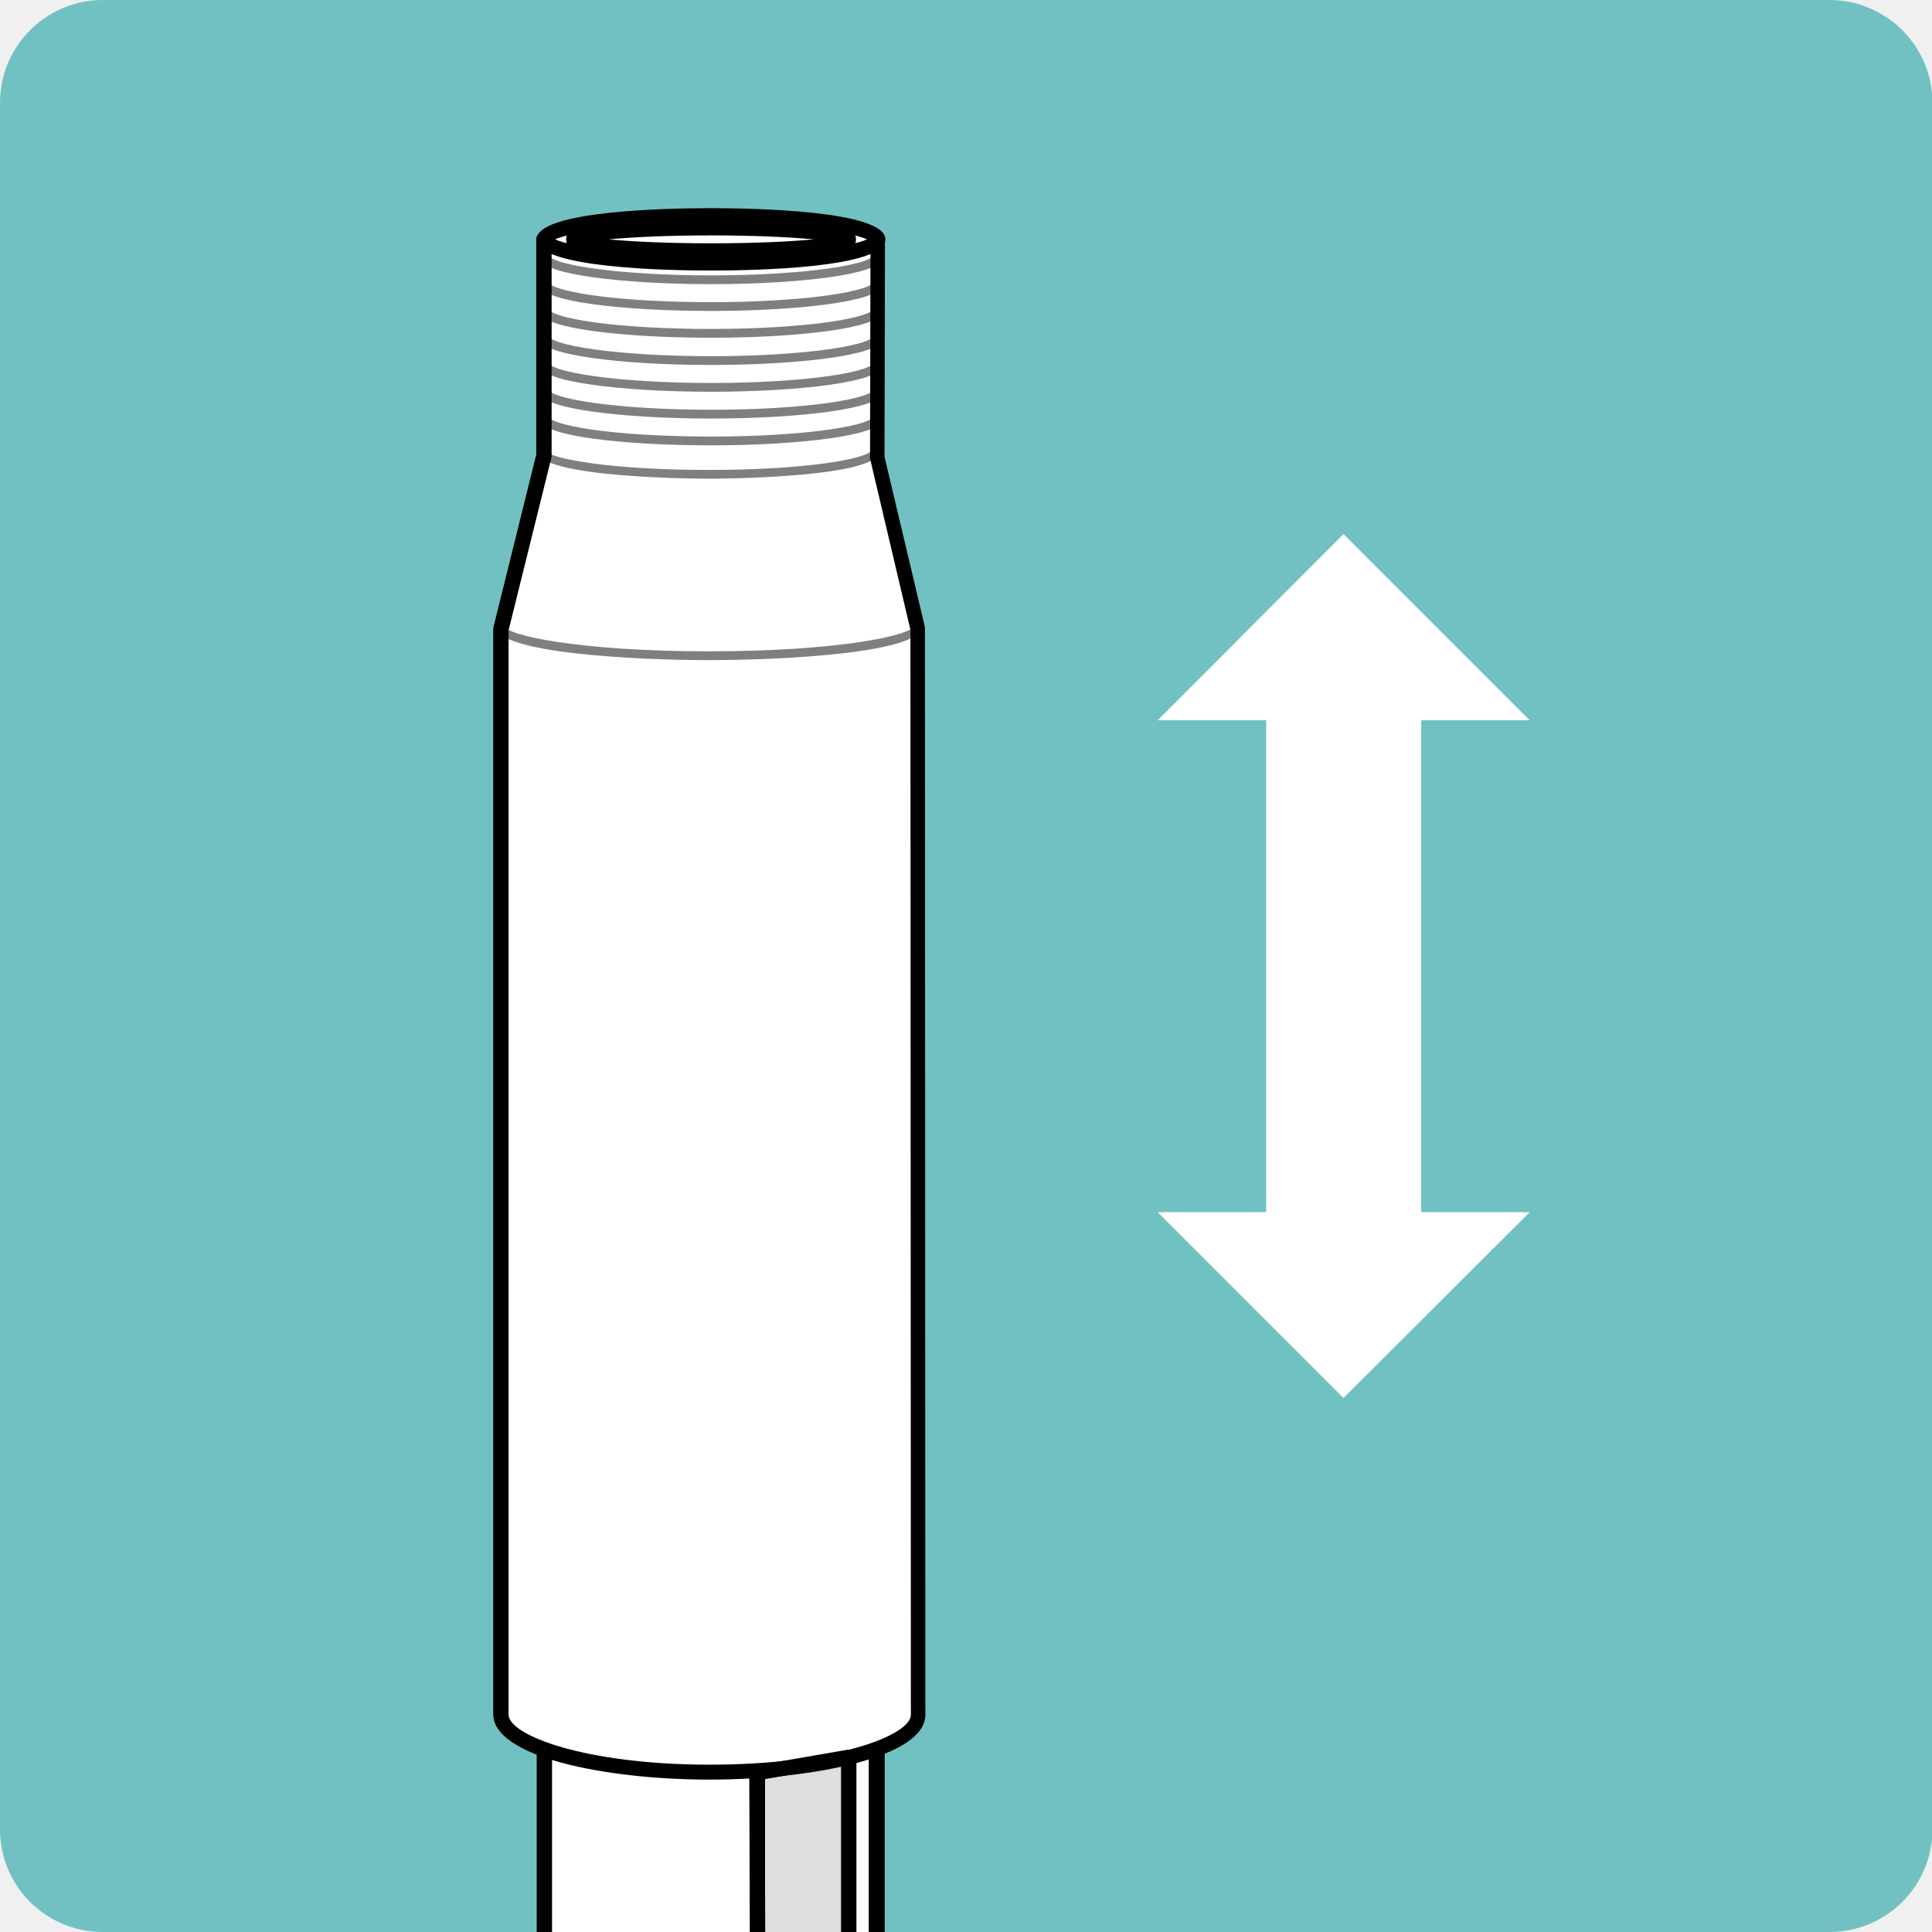
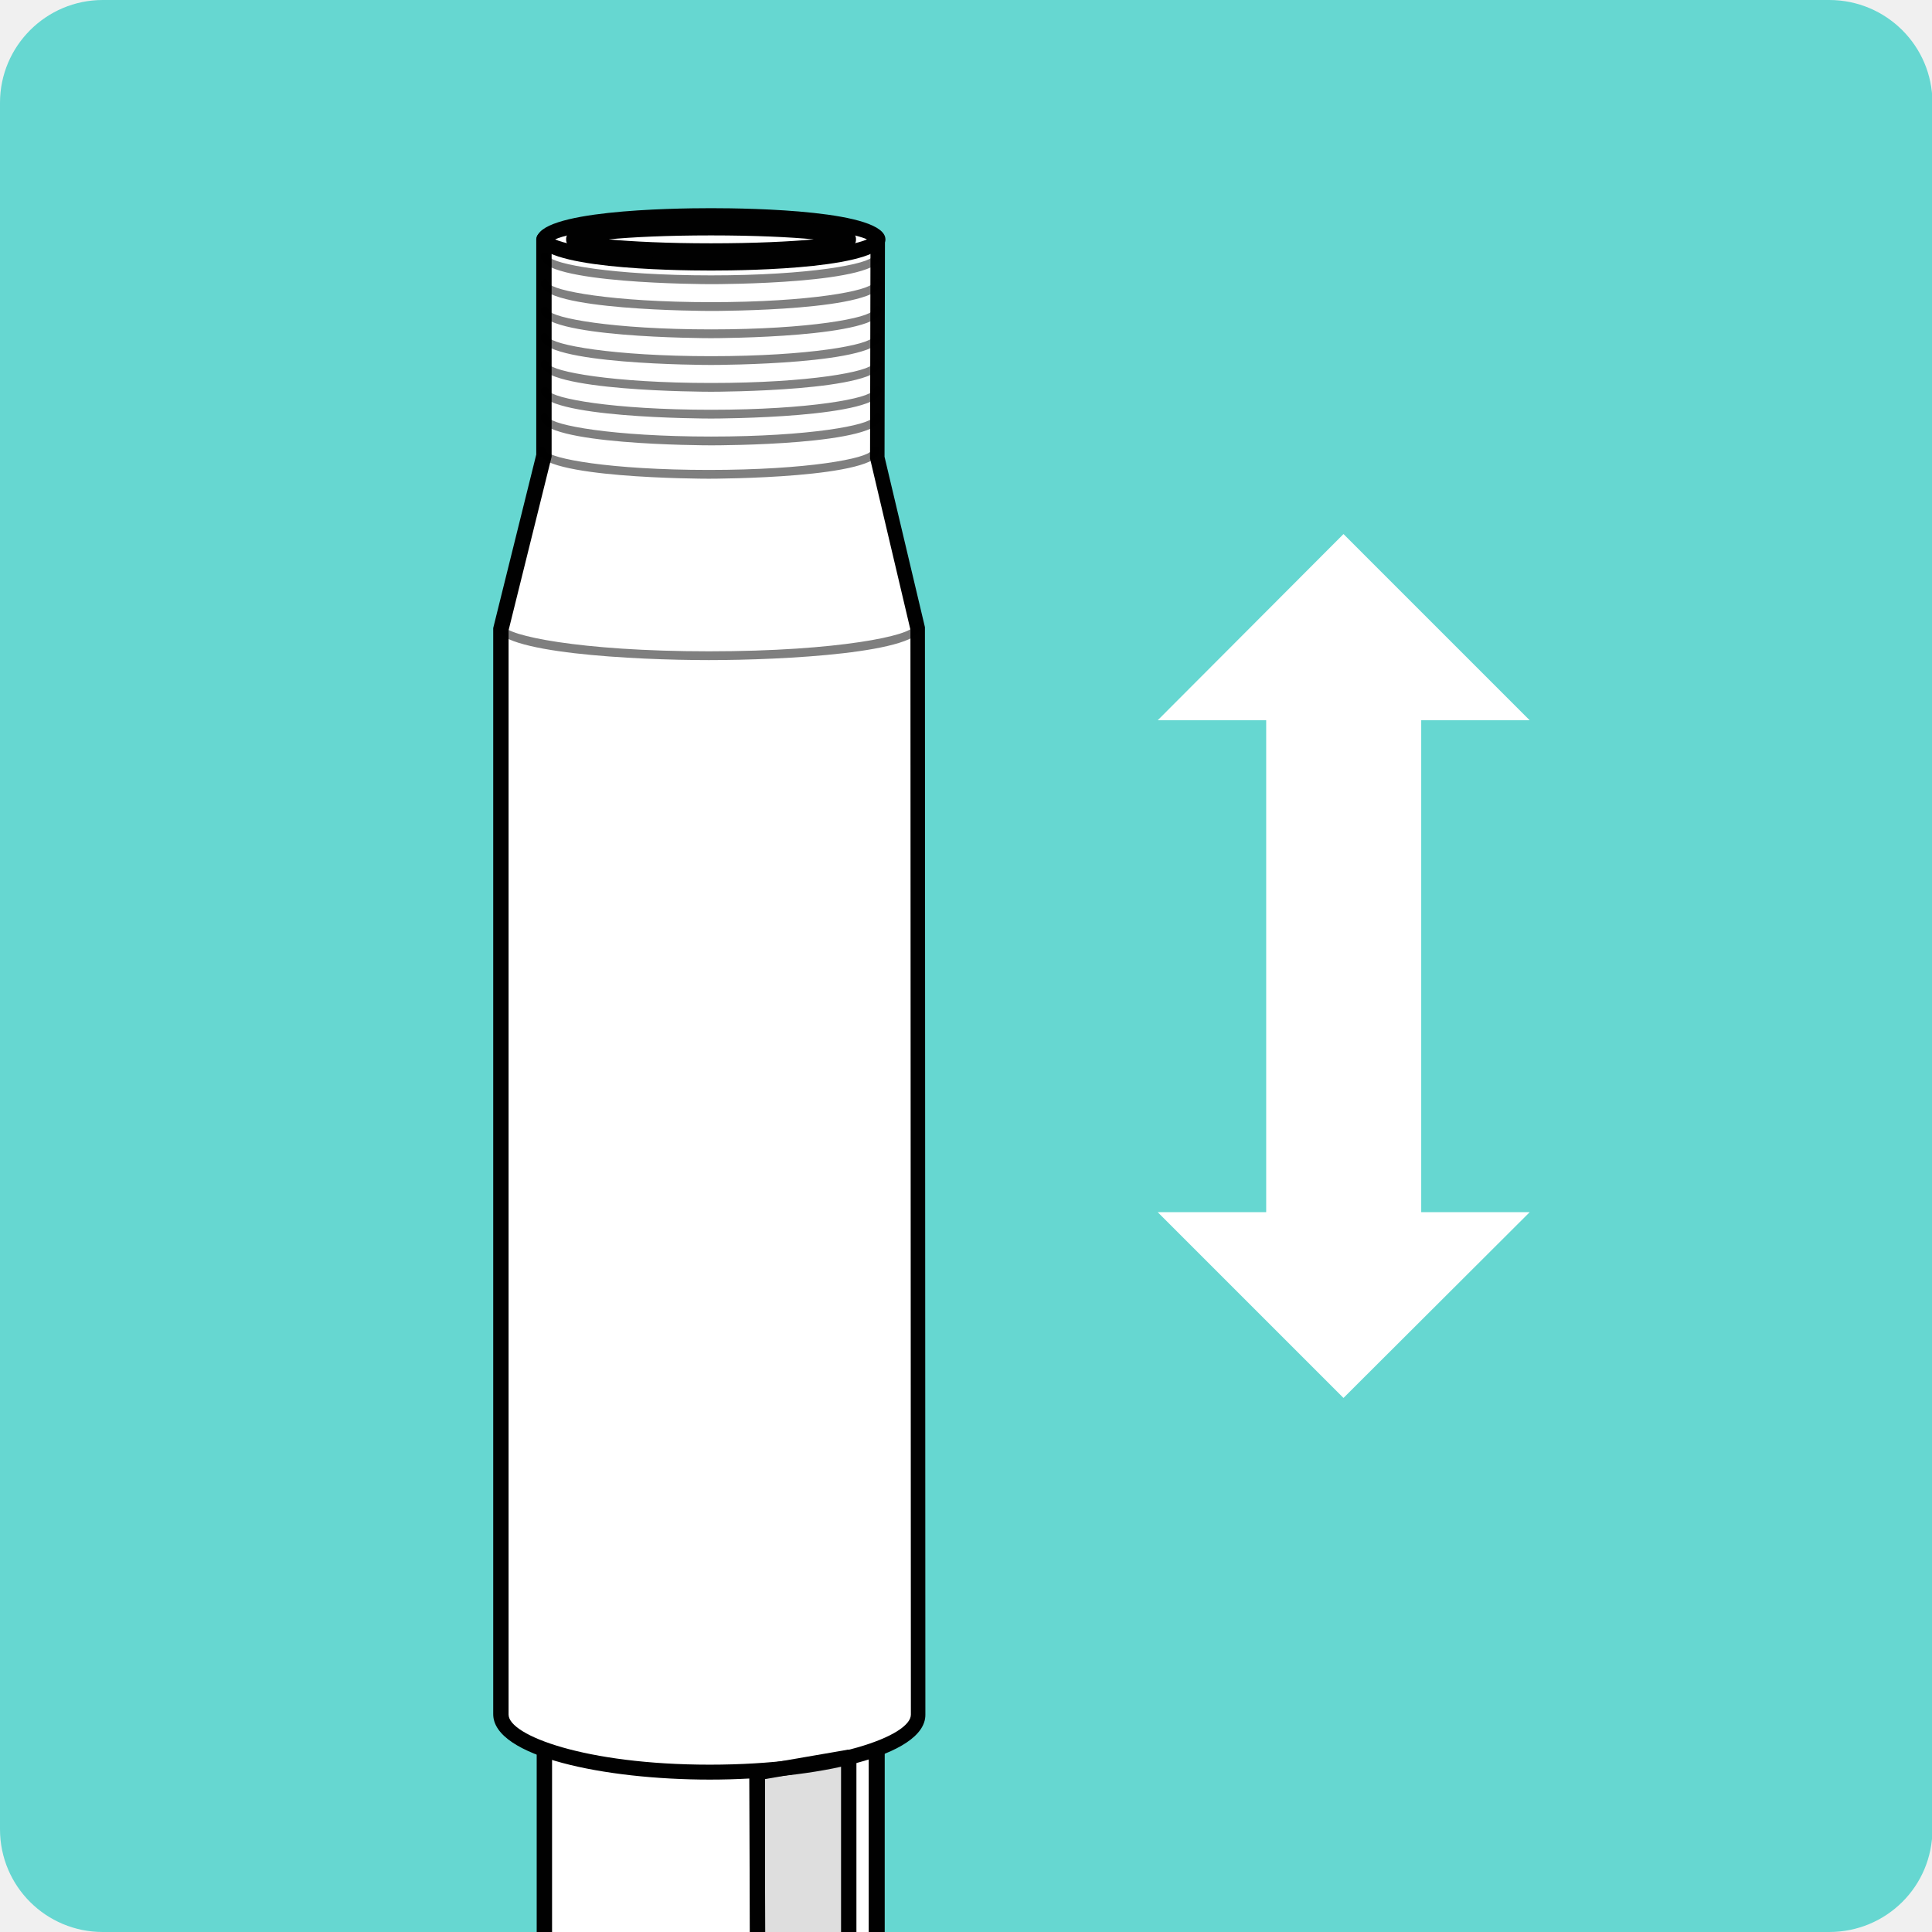
<svg xmlns="http://www.w3.org/2000/svg" xmlns:xlink="http://www.w3.org/1999/xlink" version="1.1" id="Layer_1" x="0px" y="0px" viewBox="0 0 43.99 43.99" style="enable-background:new 0 0 43.99 43.99;" xml:space="preserve">
  <style type="text/css">
- 	.st0{fill:#71C1C2;}
+ 	.st0{fill:#66D7D1;}
	.st1{fill:#FFFFFF;}
- 	.st2{clip-path:url(#SVGID_00000086654257361407852250000016065190520457062054_);}
+ 	.st2{clip-path:url(#SVGID_00000144311233171139101170000004991476519333422729_);}
	.st3{fill:#010101;}
- 	.st4{opacity:0.5;fill:none;stroke:#000000;stroke-width:0.2;stroke-linecap:round;stroke-linejoin:round;stroke-miterlimit:10;}
- 	.st5{opacity:0.5;}
- 	.st6{opacity:0.15;}
- 	.st7{fill:#221F20;}
+ 	.st4{opacity:0.5;}
+ 	.st5{opacity:0.15;}
+ 	.st6{fill:#221F20;}
</style>
  <g>
    <path class="st0" d="M41.65,43.99H2.34C1.05,43.99,0,42.95,0,41.65V2.34C0,1.05,1.05,0,2.34,0h39.31C42.95,0,44,1.05,44,2.34v39.31   C44,42.95,42.95,43.99,41.65,43.99z" />
  </g>
  <g>
    <polygon class="st1" points="32.36,16.4 34.83,16.4 30.59,12.16 26.36,16.4 28.83,16.4 28.83,27.6 26.36,27.6 30.59,31.83    34.83,27.6 32.36,27.6  " />
  </g>
  <g>
    <defs>
      <rect id="SVGID_1_" x="11.17" y="3.7" width="10.12" height="40.29" />
    </defs>
-     <clipPath id="SVGID_00000022526004838397547460000014233961524109331885_">
+     <clipPath id="SVGID_00000044889495461685462130000002182676523484422018_">
      <use xlink:href="#SVGID_1_" style="overflow:visible;" />
    </clipPath>
-     <g style="clip-path:url(#SVGID_00000022526004838397547460000014233961524109331885_);">
+     <g style="clip-path:url(#SVGID_00000044889495461685462130000002182676523484422018_);">
      <g>
        <path class="st1" d="M19.98,39.01H12.4v10.43h0c0.03,0.78,1.72,1.41,3.79,1.41s3.75-0.63,3.79-1.41h0V39.01z" />
        <path class="st3" d="M16.19,51.02c-2.19,0-3.87-0.66-3.96-1.53c0-0.02-0.01-0.03-0.01-0.05V39.01c0-0.1,0.08-0.17,0.17-0.17h7.58     c0.1,0,0.17,0.08,0.17,0.17v10.43c0,0.02,0,0.03-0.01,0.05C20.07,50.37,18.38,51.02,16.19,51.02z M12.58,49.4     c0,0.01,0,0.02,0,0.03c0.03,0.6,1.48,1.24,3.61,1.24s3.59-0.64,3.61-1.24c0-0.01,0-0.02,0-0.03V39.18h-7.23V49.4z" />
      </g>
      <g>
-         <path class="st4" d="M19.98,45.91c0,0.29-1.7,1.04-3.79,1.04s-3.79-0.74-3.79-1.04" />
-         <path class="st4" d="M19.98,46.52c0,0.29-1.7,1.04-3.79,1.04s-3.79-0.74-3.79-1.04" />
-         <path class="st4" d="M19.98,47.13c0,0.29-1.7,1.04-3.79,1.04s-3.79-0.74-3.79-1.04" />
-         <path class="st4" d="M19.98,47.74c0,0.29-1.7,1.04-3.79,1.04s-3.79-0.74-3.79-1.04" />
-         <path class="st4" d="M19.98,48.36c0,0.29-1.7,1.04-3.79,1.04s-3.79-0.74-3.79-1.04" />
-         <path class="st4" d="M19.98,48.97c0,0.29-1.7,1.04-3.79,1.04s-3.79-0.74-3.79-1.04" />
-         <path class="st4" d="M19.98,49.58c0,0.29-1.7,1.04-3.79,1.04s-3.79-0.74-3.79-1.04" />
+         <path class="st4" d="M16.19,47.05c-2.01,0-3.89-0.71-3.89-1.14c0-0.06,0.04-0.1,0.1-0.1s0.1,0.04,0.1,0.1     c0.05,0.22,1.65,0.94,3.69,0.94s3.64-0.71,3.69-0.94c0-0.06,0.04-0.1,0.1-0.1s0.1,0.05,0.1,0.1     C20.08,46.34,18.2,47.05,16.19,47.05z" />
+         <path class="st4" d="M16.19,47.66c-2.01,0-3.89-0.71-3.89-1.14c0-0.06,0.04-0.1,0.1-0.1s0.1,0.04,0.1,0.1     c0.05,0.22,1.65,0.94,3.69,0.94c2.04,0,3.64-0.71,3.69-0.94c0-0.05,0.04-0.1,0.1-0.1s0.1,0.05,0.1,0.1     C20.08,46.95,18.2,47.66,16.19,47.66z" />
+         <path class="st4" d="M16.19,48.27c-2.01,0-3.89-0.71-3.89-1.14c0-0.06,0.04-0.1,0.1-0.1s0.1,0.04,0.1,0.1     c0.05,0.22,1.65,0.94,3.69,0.94s3.64-0.71,3.69-0.94c0-0.06,0.04-0.1,0.1-0.1s0.1,0.05,0.1,0.1     C20.08,47.56,18.2,48.27,16.19,48.27z" />
+         <path class="st4" d="M16.19,48.88c-2.01,0-3.89-0.71-3.89-1.14c0-0.06,0.04-0.1,0.1-0.1s0.1,0.04,0.1,0.1     c0.05,0.22,1.65,0.94,3.69,0.94c2.04,0,3.64-0.71,3.69-0.94c0-0.05,0.04-0.1,0.1-0.1s0.1,0.05,0.1,0.1     C20.08,48.17,18.2,48.88,16.19,48.88z" />
+         <path class="st4" d="M16.19,49.49c-2.01,0-3.89-0.71-3.89-1.14c0-0.06,0.04-0.1,0.1-0.1s0.1,0.04,0.1,0.1     c0.05,0.22,1.65,0.94,3.69,0.94s3.64-0.71,3.69-0.94c0-0.06,0.04-0.1,0.1-0.1s0.1,0.05,0.1,0.1     C20.08,48.78,18.2,49.49,16.19,49.49z" />
+         <path class="st4" d="M16.19,50.11c-2.01,0-3.89-0.71-3.89-1.14c0-0.06,0.04-0.1,0.1-0.1s0.1,0.04,0.1,0.1     c0.05,0.22,1.65,0.94,3.69,0.94c2.04,0,3.64-0.71,3.69-0.94c0-0.05,0.04-0.1,0.1-0.1s0.1,0.05,0.1,0.1     C20.08,49.4,18.2,50.11,16.19,50.11z" />
+         <path class="st4" d="M16.19,50.72c-2.01,0-3.89-0.71-3.89-1.14c0-0.06,0.04-0.1,0.1-0.1s0.1,0.04,0.1,0.1     c0.05,0.22,1.65,0.94,3.69,0.94s3.64-0.71,3.69-0.94c0-0.06,0.04-0.1,0.1-0.1s0.1,0.05,0.1,0.1     C20.08,50.01,18.2,50.72,16.19,50.72z" />
      </g>
      <g>
        <path class="st1" d="M17.25,39.95v5.91c0,0,0.05,0.36,0.54,0.29c0.49-0.07,1.2-0.27,1.58-0.45c0.38-0.18,0.59-0.51,0.59-0.51     v-5.82L17.25,39.95z" />
        <path class="st3" d="M17.67,46.33c-0.15,0-0.28-0.04-0.39-0.12c-0.17-0.13-0.2-0.31-0.2-0.33l0-5.93c0-0.08,0.06-0.15,0.14-0.17     l2.71-0.57c0.05-0.01,0.11,0,0.15,0.04c0.04,0.03,0.06,0.08,0.06,0.14v5.82c0,0.03-0.01,0.07-0.03,0.09     c-0.01,0.01-0.24,0.37-0.66,0.57c-0.39,0.18-1.1,0.39-1.63,0.46C17.76,46.33,17.71,46.33,17.67,46.33z M17.42,40.09v5.77     c0.01,0.02,0.05,0.16,0.34,0.12c0.49-0.07,1.18-0.27,1.53-0.43c0.26-0.12,0.43-0.32,0.49-0.4v-5.55L17.42,40.09z" />
      </g>
      <g>
        <path class="st1" d="M20.89,14.31l-0.92-3.92l0.01-4.95h-7.6v4.95l-0.98,3.9v24.73c0,0.72,2.13,1.31,4.75,1.31     c2.62,0,4.75-0.59,4.75-1.31L20.89,14.31z" />
        <path class="st3" d="M16.16,40.52c-2.39,0-4.93-0.52-4.93-1.49V14.3l0.98-3.95l0-4.9c0-0.1,0.08-0.17,0.17-0.17h7.6     c0.05,0,0.09,0.02,0.12,0.05c0.03,0.03,0.05,0.08,0.05,0.12l-0.01,4.95l0.92,3.88c0,0.01,0,0.03,0,0.04l0.01,24.72     C21.08,40,18.54,40.52,16.16,40.52z M12.56,5.63v4.77l-0.98,3.95l0,24.69c0,0.47,1.74,1.14,4.58,1.14s4.58-0.66,4.58-1.14     l-0.01-24.7l-0.92-3.9l0.01-4.81H12.56z" />
      </g>
      <g>
        <ellipse class="st1" cx="16.19" cy="5.45" rx="3.79" ry="0.53" />
        <path class="st3" d="M16.19,6.16c-0.93,0-3.97-0.05-3.97-0.71s3.04-0.71,3.97-0.71s3.97,0.05,3.97,0.71S17.12,6.16,16.19,6.16z      M12.64,5.45c0.34,0.16,1.65,0.36,3.55,0.36s3.21-0.2,3.55-0.36c-0.34-0.16-1.65-0.36-3.55-0.36S12.98,5.29,12.64,5.45z" />
      </g>
      <g>
        <ellipse class="st1" cx="16.19" cy="5.45" rx="3.13" ry="0.26" />
        <path class="st3" d="M16.19,5.89c-3.3,0-3.3-0.3-3.3-0.44s0-0.44,3.3-0.44s3.3,0.3,3.3,0.44S19.5,5.89,16.19,5.89z M13.86,5.45     c0.52,0.05,1.33,0.09,2.33,0.09S18,5.5,18.53,5.45C18,5.4,17.2,5.36,16.19,5.36S14.38,5.4,13.86,5.45z" />
      </g>
      <g>
-         <path class="st4" d="M19.98,5.84c0,0.29-1.7,0.53-3.79,0.53S12.4,6.13,12.4,5.84" />
-         <path class="st4" d="M19.98,6.45c0,0.29-1.7,0.53-3.79,0.53S12.4,6.75,12.4,6.45" />
-         <path class="st4" d="M19.98,7.06c0,0.29-1.7,0.53-3.79,0.53S12.4,7.36,12.4,7.06" />
-         <path class="st4" d="M19.98,7.68c0,0.29-1.7,0.53-3.79,0.53S12.4,7.97,12.4,7.68" />
-         <path class="st4" d="M19.98,8.29c0,0.29-1.7,0.53-3.79,0.53S12.4,8.58,12.4,8.29" />
-         <path class="st4" d="M19.98,8.9c0,0.29-1.7,0.53-3.79,0.53S12.4,9.19,12.4,8.9" />
-         <path class="st4" d="M19.98,9.51c0,0.29-1.7,0.53-3.79,0.53S12.4,9.81,12.4,9.51" />
+         <path class="st4" d="M16.19,6.47c-0.16,0-3.89-0.01-3.89-0.63c0-0.06,0.04-0.1,0.1-0.1s0.1,0.04,0.1,0.1     c0.08,0.17,1.44,0.43,3.69,0.43c2.25,0,3.61-0.26,3.69-0.44c0-0.06,0.04-0.1,0.1-0.1s0.1,0.05,0.1,0.1     C20.08,6.47,16.35,6.47,16.19,6.47z" />
+         <path class="st4" d="M16.19,7.08c-0.16,0-3.89-0.01-3.89-0.63c0-0.06,0.04-0.1,0.1-0.1s0.1,0.04,0.1,0.1     c0.08,0.17,1.44,0.43,3.69,0.43c2.25,0,3.61-0.26,3.69-0.44c0-0.06,0.04-0.1,0.1-0.1s0.1,0.05,0.1,0.1     C20.08,7.08,16.35,7.08,16.19,7.08z" />
+         <path class="st4" d="M16.19,7.7c-0.16,0-3.89-0.01-3.89-0.63c0-0.06,0.04-0.1,0.1-0.1s0.1,0.04,0.1,0.1     c0.08,0.17,1.44,0.43,3.69,0.43c2.25,0,3.61-0.26,3.69-0.44c0-0.06,0.04-0.1,0.1-0.1s0.1,0.05,0.1,0.1     C20.08,7.69,16.35,7.7,16.19,7.7z" />
+         <path class="st4" d="M16.19,8.31c-0.16,0-3.89-0.01-3.89-0.63c0-0.06,0.04-0.1,0.1-0.1s0.1,0.04,0.1,0.1     c0.08,0.17,1.44,0.43,3.69,0.43s3.61-0.26,3.69-0.44c0-0.06,0.04-0.1,0.1-0.1s0.1,0.05,0.1,0.1C20.08,8.3,16.35,8.31,16.19,8.31z     " />
+         <path class="st4" d="M16.19,8.92c-0.16,0-3.89-0.01-3.89-0.63c0-0.06,0.04-0.1,0.1-0.1s0.1,0.04,0.1,0.1     c0.08,0.17,1.44,0.43,3.69,0.43s3.61-0.26,3.69-0.44c0-0.06,0.04-0.1,0.1-0.1s0.1,0.05,0.1,0.1C20.08,8.91,16.35,8.92,16.19,8.92     z" />
+         <path class="st4" d="M16.19,9.53c-0.16,0-3.89-0.01-3.89-0.63c0-0.06,0.04-0.1,0.1-0.1s0.1,0.04,0.1,0.1     c0.08,0.17,1.44,0.43,3.69,0.43s3.61-0.26,3.69-0.44c0-0.06,0.04-0.1,0.1-0.1s0.1,0.05,0.1,0.1C20.08,9.52,16.35,9.53,16.19,9.53     z" />
+         <path class="st4" d="M16.19,10.14c-0.16,0-3.89-0.01-3.89-0.63c0-0.06,0.04-0.1,0.1-0.1s0.1,0.04,0.1,0.1     c0.08,0.17,1.44,0.43,3.69,0.43s3.61-0.26,3.69-0.44c0-0.06,0.04-0.1,0.1-0.1s0.1,0.05,0.1,0.1     C20.08,10.14,16.35,10.14,16.19,10.14z" />
+       </g>
+       <g class="st4">
+         <path d="M16.14,15.03c-1.68,0-4.85-0.16-4.85-0.77c0-0.06,0.04-0.1,0.1-0.1s0.1,0.04,0.1,0.1c0.04,0.2,1.67,0.57,4.65,0.57     c2.99,0,4.62-0.37,4.65-0.57c0-0.06,0.04-0.1,0.1-0.1s0.1,0.04,0.1,0.1C21,14.87,17.82,15.03,16.14,15.03z" />
+       </g>
+       <g class="st4">
+         <path d="M16.14,10.9c-0.16,0-3.9-0.01-3.9-0.63c0-0.06,0.04-0.1,0.1-0.1s0.1,0.04,0.1,0.1c0.08,0.17,1.44,0.43,3.7,0.43     c2.25,0,3.61-0.26,3.7-0.44c0-0.06,0.04-0.1,0.1-0.1s0.1,0.05,0.1,0.1C20.04,10.89,16.3,10.9,16.14,10.9z" />
      </g>
      <g class="st5">
-         <path d="M16.14,15.03c-1.68,0-4.85-0.16-4.85-0.77c0-0.06,0.04-0.1,0.1-0.1s0.1,0.04,0.1,0.1c0.04,0.2,1.67,0.57,4.65,0.57     c2.99,0,4.62-0.37,4.65-0.57c0-0.06,0.04-0.1,0.1-0.1s0.1,0.04,0.1,0.1C21,14.87,17.82,15.03,16.14,15.03z" />
-       </g>
-       <g class="st5">
-         <path d="M16.14,10.9c-0.16,0-3.9-0.01-3.9-0.63c0-0.06,0.04-0.1,0.1-0.1s0.1,0.04,0.1,0.1c0.08,0.17,1.44,0.43,3.7,0.43     c2.25,0,3.61-0.26,3.7-0.44c0-0.06,0.04-0.1,0.1-0.1s0.1,0.05,0.1,0.1C20.04,10.89,16.3,10.9,16.14,10.9z" />
-       </g>
-       <g class="st6">
-         <path class="st7" d="M17.25,45.86c0,0,1.21-0.25,1.63-0.41c0.43-0.16,0.57-0.41,0.57-0.59c0-0.18,0-4.85,0-4.85l-2.23,0.36     L17.25,45.86z" />
+         <path class="st6" d="M17.25,45.86c0,0,1.21-0.25,1.63-0.41c0.43-0.16,0.57-0.41,0.57-0.59c0-0.18,0-4.85,0-4.85l-2.23,0.36     L17.25,45.86z" />
      </g>
      <g>
        <path class="st3" d="M17.25,46.03c-0.04,0-0.08-0.01-0.11-0.04c-0.04-0.03-0.06-0.08-0.06-0.13l-0.02-5.49     c0-0.09,0.06-0.16,0.15-0.17l2.09-0.36c0.05,0,0.1,0.01,0.14,0.04c0.04,0.03,0.06,0.08,0.06,0.13v4.85c0,0.19,0,0.55-0.55,0.75     c-0.44,0.17-1.61,0.41-1.66,0.42C17.27,46.03,17.26,46.03,17.25,46.03z M17.41,40.51l0.02,5.13c0.36-0.08,1.09-0.24,1.4-0.36     c0.32-0.12,0.32-0.27,0.32-0.43v-4.64L17.41,40.51z" />
      </g>
    </g>
  </g>
</svg>
